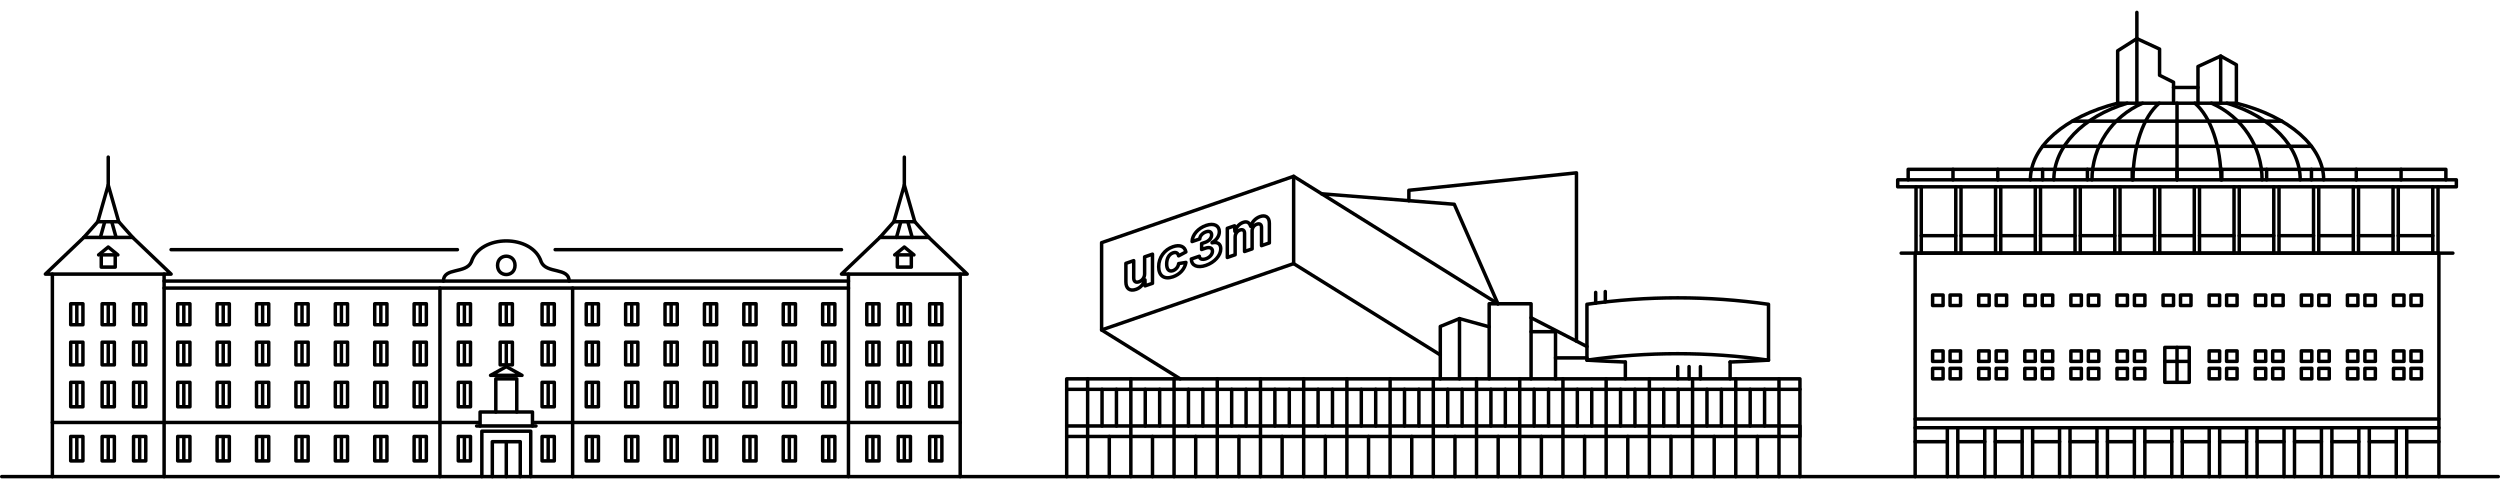
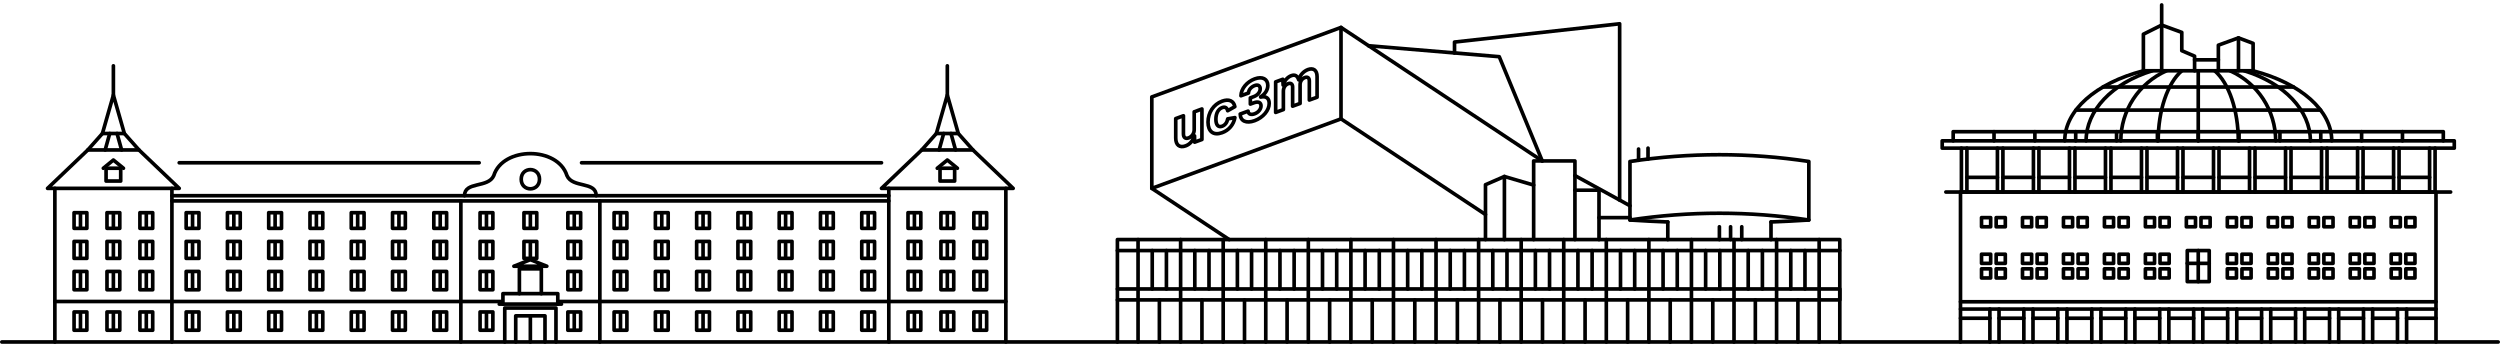
- <svg xmlns="http://www.w3.org/2000/svg" fill="none" stroke="currentColor" stroke-linecap="round" stroke-linejoin="round" stroke-width="2" viewBox="-1 -1 1432 274">
-   <path d="M29 272V156h-4l22-21h28l22 21h-4v116" />
-   <path d="M29 156h64" />
-   <path d="m47 135 8-9 6-21 6 21 8 9" />
-   <path d="M55 126h12" />
-   <path d="m56.5 135 2.5-9m6.5 9-2.5-9" />
-   <path d="M61 105V89" />
-   <path d="M57 152v-7h8v7Z" />
-   <path d="m55.5 145 5.5-4.5 5.5 4.5" />
-   <path d="M485 272V156h-4l22-21h28l22 21h-4v116" />
-   <path d="M485 156h64" />
-   <path d="m503 135 8-9 6-21 6 21 8 9" />
-   <path d="M511 126h12" />
-   <path d="m512.5 135 2.5-9m6.5 9-2.5-9" />
-   <path d="M517 105V89" />
-   <path d="M513 152v-7h8v7Z" />
-   <path d="m511.5 145 5.5-4.5 5.5 4.5" />
-   <path d="M93 160h392" />
-   <path d="M93 164h392" />
-   <path d="M97 142h164" />
-   <path d="M317 142h164" />
-   <path d="M251 164v108" />
-   <path d="M327 164v108" />
-   <path d="M253 160c0-8 13-4 16-11 5-16 35-16 40 0 3 7 16 3 16 11" />
-   <path d="M284 151c0 7 10 7 10 0s-10-7-10 0" />
-   <path d="M29 241h244" />
-   <path d="M305 241h244" />
-   <path d="M39.5 263v-14h7v14Zm3.5 0v-14m14.5 14v-14h7v14Zm3.5 0v-14m14.5 14v-14h7v14Zm3.5 0v-14m21.79 14v-14h7v14Zm3.5 0v-14m19.07 14v-14h7v14Zm3.5 0v-14m19.07 14v-14h7v14Zm3.5 0v-14m19.07 14v-14h7v14Zm3.5 0v-14m19.07 14v-14h7v14Zm3.5 0v-14m19.07 14v-14h7v14Zm3.5 0v-14m19.07 14v-14h7v14Zm3.5 0v-14m21.79 14v-14h7v14Zm3.5 0v-14m44.5 14v-14h7v14Zm3.5 0v-14m21.79 14v-14h7v14Zm3.5 0v-14m19.07 14v-14h7v14Zm3.5 0v-14m19.07 14v-14h7v14Zm3.5 0v-14m19.07 14v-14h7v14Zm3.5 0v-14m19.07 14v-14h7v14Zm3.5 0v-14m19.07 14v-14h7v14Zm3.5 0v-14m19.07 14v-14h7v14Zm3.5 0v-14m21.79 14v-14h7v14Zm3.5 0v-14m14.5 14v-14h7v14Zm3.5 0v-14m14.5 14v-14h7v14Zm3.5 0v-14" />
-   <path d="M39.5 232v-14h7v14Zm3.5 0v-14m14.5 14v-14h7v14Zm3.5 0v-14m14.5 14v-14h7v14Zm3.5 0v-14m21.79 14v-14h7v14Zm3.5 0v-14m19.07 14v-14h7v14Zm3.5 0v-14m19.07 14v-14h7v14Zm3.5 0v-14m19.07 14v-14h7v14Zm3.5 0v-14m19.07 14v-14h7v14Zm3.5 0v-14m19.07 14v-14h7v14Zm3.5 0v-14m19.07 14v-14h7v14Zm3.5 0v-14m21.79 14v-14h7v14Zm3.5 0v-14m44.5 14v-14h7v14Zm3.5 0v-14m21.79 14v-14h7v14Zm3.5 0v-14m19.07 14v-14h7v14Zm3.5 0v-14m19.07 14v-14h7v14Zm3.5 0v-14m19.07 14v-14h7v14Zm3.5 0v-14m19.07 14v-14h7v14Zm3.5 0v-14m19.07 14v-14h7v14Zm3.5 0v-14m19.07 14v-14h7v14Zm3.5 0v-14m21.79 14v-14h7v14Zm3.5 0v-14m14.5 14v-14h7v14Zm3.5 0v-14m14.5 14v-14h7v14Zm3.5 0v-14" />
-   <path d="M39.5 208v-13h7v13Zm3.5 0v-13m14.5 13v-13h7v13Zm3.5 0v-13m14.5 13v-13h7v13Zm3.5 0v-13m21.79 13v-13h7v13Zm3.5 0v-13m19.07 13v-13h7v13Zm3.5 0v-13m19.07 13v-13h7v13Zm3.5 0v-13m19.07 13v-13h7v13Zm3.5 0v-13m19.07 13v-13h7v13Zm3.5 0v-13m19.07 13v-13h7v13Zm3.5 0v-13m19.07 13v-13h7v13Zm3.5 0v-13m21.79 13v-13h7v13Zm3.5 0v-13m20.5 13v-13h7v13Zm3.5 0v-13m20.5 13v-13h7v13Zm3.5 0v-13m21.79 13v-13h7v13Zm3.5 0v-13m19.07 13v-13h7v13Zm3.5 0v-13m19.07 13v-13h7v13Zm3.5 0v-13m19.07 13v-13h7v13Zm3.5 0v-13m19.07 13v-13h7v13Zm3.5 0v-13m19.07 13v-13h7v13Zm3.5 0v-13m19.07 13v-13h7v13Zm3.5 0v-13m21.79 13v-13h7v13Zm3.5 0v-13m14.5 13v-13h7v13Zm3.5 0v-13m14.5 13v-13h7v13Zm3.5 0v-13" />
-   <path d="M39.5 185v-12h7v12Zm3.5 0v-12m14.5 12v-12h7v12Zm3.5 0v-12m14.5 12v-12h7v12Zm3.5 0v-12m21.79 12v-12h7v12Zm3.5 0v-12m19.07 12v-12h7v12Zm3.5 0v-12m19.07 12v-12h7v12Zm3.5 0v-12m19.07 12v-12h7v12Zm3.5 0v-12m19.07 12v-12h7v12Zm3.5 0v-12m19.07 12v-12h7v12Zm3.5 0v-12m19.07 12v-12h7v12Zm3.5 0v-12m21.79 12v-12h7v12Zm3.5 0v-12m20.5 12v-12h7v12Zm3.5 0v-12m20.5 12v-12h7v12Zm3.5 0v-12m21.79 12v-12h7v12Zm3.5 0v-12m19.07 12v-12h7v12Zm3.5 0v-12m19.07 12v-12h7v12Zm3.5 0v-12m19.07 12v-12h7v12Zm3.5 0v-12m19.07 12v-12h7v12Zm3.5 0v-12m19.07 12v-12h7v12Zm3.5 0v-12m19.07 12v-12h7v12Zm3.5 0v-12m21.79 12v-12h7v12Zm3.5 0v-12m14.5 12v-12h7v12Zm3.5 0v-12m14.5 12v-12h7v12Zm3.5 0v-12" />
-   <path d="M275 272v-26h28v26" />
-   <path d="M272 243h34" />
-   <path d="M281 272v-20h16v20" />
-   <path d="M289 272v-20" />
-   <path d="M274 243v-8h30v8" />
-   <path d="M283 235v-19h12v19" />
-   <path d="m280 214 9-5 9 5Z" />
-   <path d="M610 272v-56h420v56" />
-   <path d="M610 222h420" />
-   <path d="M610 243h420v6H610" />
-   <path d="M622 272v-56m24.75 56v-56m24.75 56v-56m24.75 56v-56M721 272v-56m24.75 56v-56m24.75 56v-56m24.75 56v-56M820 272v-56m24.75 56v-56m24.75 56v-56m24.75 56v-56M919 272v-56m24.75 56v-56m24.75 56v-56m24.75 56v-56m24.75 56v-56" />
-   <path d="M630.25 243v-21m8.25 21v-21m16.5 21v-21m8.25 21v-21m16.5 21v-21m8.25 21v-21m16.5 21v-21m8.25 21v-21m16.5 21v-21m8.25 21v-21m16.5 21v-21m8.25 21v-21m16.5 21v-21m8.25 21v-21m16.5 21v-21m8.25 21v-21m16.5 21v-21m8.25 21v-21m16.5 21v-21m8.25 21v-21m16.5 21v-21m8.25 21v-21m16.5 21v-21m8.25 21v-21m16.5 21v-21m8.25 21v-21m16.5 21v-21m8.25 21v-21m16.5 21v-21m8.25 21v-21m16.5 21v-21m8.25 21v-21" />
-   <path d="M634.4 272v-23m24.75 23v-23m24.75 23v-23m24.75 23v-23m24.75 23v-23m24.75 23v-23m24.75 23v-23m24.75 23v-23m24.75 23v-23m24.75 23v-23m24.75 23v-23m24.75 23v-23m24.75 23v-23m24.75 23v-23m24.75 23v-23m24.75 23v-23" />
-   <path d="M630 188v-50l110-38v50Z" />
-   <path d="m740 100 117 73" />
-   <path d="m740 150 84 52.3" />
-   <path d="m756 110 76 6 25 57" />
-   <path d="m630 188 45 28" />
-   <path d="M806 114v-6l96-10v96.41" />
-   <path d="M824 216v-30l11-4.5V216" />
-   <path d="M852 216v-43h24v43" />
-   <path d="M876 189h14v27" />
-   <path d="M890 204h18" />
-   <path d="m835 181.5 17 4.7" />
-   <path d="m876 181 32 16.5" />
-   <path d="M908 205.3v-32q52-7.4 104 0v32q-52-7.4-104 0" />
-   <path d="M908 205.3q11 .68 22 1.07m60 0q11-.39 22-1.07" />
-   <path d="M930 216v-9.63m60 9.63v-9.63" />
-   <path d="M960 216v-7m6.5 7v-7m6.5 7v-7" />
-   <path d="M913 172.62v-6.12m5.5 5.46V166" />
-   <path d="M649.66 164.76c2.54-.87 4.24-2.78 5.18-5.46l.06 3.44 4.24-1.46v-16.69l-4.5 1.55v9.66a4.8 4.8 0 0 1-3.24 4.61c-1.88.65-3.01-.19-3.01-2.27v-9.84l-4.48 1.55v10.61c0 3.91 2.28 5.5 5.75 4.3" />
-   <path d="M670.86 157.56c4-1.38 6.82-4.52 7.44-8.25l-4.16.68a5 5 0 0 1-3.24 4.03c-2.39.83-3.64-.85-3.64-3.83 0-3.02 1.25-5.52 3.64-6.35 1.73-.6 2.84.09 3.21 1.7l4.16-2.22c-.62-3.21-3.46-4.35-7.41-2.99a12 12 0 0 0-8.17 11.45c0 5.14 3.14 7.52 8.17 5.78" />
-   <path d="M689.75 151c4.96-1.71 8.5-5.67 8.5-9.46 0-2.76-1.73-4.15-4.97-3.46v-.16c2.46-1.33 4.16-3.68 4.16-6.17 0-3.48-3.04-5.19-7.61-3.61-4.52 1.56-7.94 5.4-8 9.22l4.39-1.51c.04-1.75 1.64-3.39 3.58-4.06 1.93-.67 3.22.05 3.22 1.77 0 1.77-1.5 3.5-3.67 4.25l-2.06.71v3.39l2.06-.71c2.58-.89 4.15-.15 4.15 1.68 0 1.81-1.54 3.58-3.73 4.34-2.11.73-3.72.19-3.79-1.45l-4.59 1.58c.06 3.85 3.53 5.32 8.36 3.65" />
-   <path d="m702.01 146.47 4.48-1.55v-10.09c0-2 1.21-3.52 2.79-4.07 1.52-.53 2.6.15 2.6 1.78v10.52l4.33-1.5v-10.27a4 4 0 0 1 2.74-3.87c1.51-.52 2.65 0 2.65 1.88v10.4l4.49-1.55v-11.26c0-3.62-2.27-4.9-5.33-3.84a8.6 8.6 0 0 0-5.36 5.6c-.78-2.27-2.16-3-4.3-2.27-2 .7-3.86 2.4-4.76 5.14l-.18-3.17-4.15 1.43Z" />
-   <path d="M1096 272V144h300v128" />
-   <path d="M1114.43 272v-28m6 0v28m15.43 0v-28m6 0v28m15.43 0v-28m6 0v28m15.42 0v-28m6 0v28m15.43 0v-28m6 0v28m15.43 0v-28m6 0v28m15.43 0v-28m6 0v28m15.43 0v-28m6 0v28m15.43 0v-28m6 0v28m15.43 0v-28m6 0v28m15.42 0v-28m6 0v28m15.43 0v-28m6 0v28m15.43 0v-28m6 0v28" />
-   <path d="M1096 244h300" />
-   <path d="M1096 239h300" />
-   <path d="M1096 252h18.43m6 0h15.43m6 0h15.43m6 0h15.42m6 0h15.43m6 0h15.43m6 0H1243m6 0h15.43m6 0h15.43m6 0h15.43m6 0h15.42m6 0h15.43m6 0h15.43m6 0H1396" />
-   <path d="M1088 144h316" />
-   <path d="M1096.5 144v-38m3 0v38m19.77 0v-38m3 0v38m19.77 0v-38m3 0v38m19.77 0v-38m3 0v38m19.77 0v-38m3 0v38m19.77 0v-38m3 0v38m19.77 0v-38m3 0v38m19.76 0v-38m3 0v38m19.77 0v-38m3 0v38m19.77 0v-38m3 0v38m19.77 0v-38m3 0v38m19.77 0v-38m3 0v38m19.77 0v-38m3 0v38m19.77 0v-38m3 0v38" />
-   <path d="M1099.5 134h19.77m3 0h19.77m3 0h19.77m3 0h19.77m3 0h19.77m3 0h19.77m3 0h19.76m3 0h19.77m3 0h19.77m3 0h19.77m3 0h19.77m3 0h19.77m3 0h19.77" />
-   <path d="M1086 106h320v-4h-320Z" />
-   <path d="M1106 174h6v-6h-6Zm10 0h6v-6h-6Zm16.4 0h6v-6h-6Zm10 0h6v-6h-6Zm16.4 0h6v-6h-6Zm10 0h6v-6h-6Zm16.4 0h6v-6h-6Zm10 0h6v-6h-6Zm16.4 0h6v-6h-6Zm10 0h6v-6h-6Zm16.4 0h6v-6h-6Zm10 0h6v-6h-6Zm16.4 0h6v-6h-6Zm10 0h6v-6h-6Zm16.4 0h6v-6h-6Zm10 0h6v-6h-6Zm16.4 0h6v-6h-6Zm10 0h6v-6h-6Zm16.4 0h6v-6h-6Zm10 0h6v-6h-6Zm16.4 0h6v-6h-6Zm10 0h6v-6h-6Z" />
-   <path d="M1106 216h6v-6h-6Zm10 0h6v-6h-6Zm-10-10h6v-6h-6Zm10 0h6v-6h-6Zm16.4 10h6v-6h-6Zm10 0h6v-6h-6Zm-10-10h6v-6h-6Zm10 0h6v-6h-6Zm16.4 10h6v-6h-6Zm10 0h6v-6h-6Zm-10-10h6v-6h-6Zm10 0h6v-6h-6Zm16.4 10h6v-6h-6Zm10 0h6v-6h-6Zm-10-10h6v-6h-6Zm10 0h6v-6h-6Zm16.4 10h6v-6h-6Zm10 0h6v-6h-6Zm-10-10h6v-6h-6Zm10 0h6v-6h-6Zm42.8 10h6v-6h-6Zm10 0h6v-6h-6Zm-10-10h6v-6h-6Zm10 0h6v-6h-6Zm16.4 10h6v-6h-6Zm10 0h6v-6h-6Zm-10-10h6v-6h-6Zm10 0h6v-6h-6Zm16.4 10h6v-6h-6Zm10 0h6v-6h-6Zm-10-10h6v-6h-6Zm10 0h6v-6h-6Zm16.4 10h6v-6h-6Zm10 0h6v-6h-6Zm-10-10h6v-6h-6Zm10 0h6v-6h-6Zm16.4 10h6v-6h-6Zm10 0h6v-6h-6Zm-10-10h6v-6h-6Zm10 0h6v-6h-6Z" />
-   <path d="M1239 218v-20h14v20Z" />
-   <path d="M1246 218v-20m-7 8h14" />
-   <path d="M1092 102v-6h308v6" />
-   <path d="M1117.67 102v-6m25.66 6v-6m25.67 6v-6m25.67 6v-6m25.66 6v-6m25.67 6v-6m25.67 6v-6m25.66 6v-6m25.67 6v-6m25.67 6v-6m25.66 6v-6" />
-   <path d="M1162 102c0-19 19.6-36.2 50-43.89" />
-   <path d="M1330 102c0-19-19.6-36.2-50-43.89" />
-   <path d="M1169.01 82.8h153.98m-136.98-14.4h119.98" />
-   <path d="M1175.44 102c0-19 16.47-36.2 42-43.89" />
-   <path d="M1197.28 102c0-19 11.37-36.2 29-43.89" />
-   <path d="M1220.8 102c0-19 5.88-36.2 15-43.89" />
-   <path d="M1246 102V58.11" />
-   <path d="M1271.2 102c0-19-5.88-36.2-15-43.89" />
-   <path d="M1294.72 102c0-19-11.37-36.2-29-43.89" />
-   <path d="M1316.56 102c0-19-16.47-36.2-42-43.89" />
-   <path d="M1212 58.11v-30l11-7 13 6v15l8 4v12Z" />
-   <path d="M1223 21.11v37" />
-   <path d="M1258 58.11v-21l13-6 9 5v22Z" />
-   <path d="M1271 31.11v27" />
-   <path d="M1244 58.11h14" />
-   <path d="M1244 49.11h14" />
-   <path d="M1223 21.11v-15" />
-   <path d="M0 272h1430" />
+ <svg xmlns="http://www.w3.org/2000/svg" fill="none" stroke="currentColor" stroke-linecap="round" stroke-linejoin="round" stroke-width="2" viewBox="-1 -1 1367 188">
+   <path d="M29 186v-84h-4l22-21h28l22 21h-4v84" />
+   <path d="M29 102h64" />
+   <path d="m47 81 8-9 6-21 6 21 8 9" />
+   <path d="M55 72h12" />
+   <path d="m56.5 81 2.5-9m6.5 9L63 72" />
+   <path d="M61 51V35" />
+   <path d="M57 98v-7h8v7Z" />
+   <path d="m55.5 91 5.5-4.5 5.5 4.5" />
+   <path d="M485 186v-84h-4l22-21h28l22 21h-4v84" />
+   <path d="M485 102h64" />
+   <path d="m503 81 8-9 6-21 6 21 8 9" />
+   <path d="M511 72h12" />
+   <path d="m512.5 81 2.5-9m6.5 9-2.5-9" />
+   <path d="M517 51V35" />
+   <path d="M513 98v-7h8v7Z" />
+   <path d="m511.5 91 5.5-4.5 5.5 4.5" />
+   <path d="M93 106h392" />
+   <path d="M93 108.86h392" />
+   <path d="M97 88h164" />
+   <path d="M317 88h164" />
+   <path d="M251 108.86V186" />
+   <path d="M327 108.86V186" />
+   <path d="M253 106c0-8 13-4 16-11 5-16 35-16 40 0 3 7 16 3 16 11" />
+   <path d="M284 97c0 7 10 7 10 0s-10-7-10 0" />
+   <path d="M29 163.86h244" />
+   <path d="M305 163.86h244" />
+   <path d="M39.5 179.57v-10h7v10Zm3.5 0v-10m14.5 10v-10h7v10Zm3.5 0v-10m14.5 10v-10h7v10Zm3.5 0v-10m21.79 10v-10h7v10Zm3.5 0v-10m19.07 10v-10h7v10Zm3.5 0v-10m19.07 10v-10h7v10Zm3.5 0v-10m19.07 10v-10h7v10Zm3.5 0v-10m19.07 10v-10h7v10Zm3.5 0v-10m19.07 10v-10h7v10Zm3.5 0v-10m19.07 10v-10h7v10Zm3.5 0v-10m21.79 10v-10h7v10Zm3.5 0v-10m44.5 10v-10h7v10Zm3.5 0v-10m21.79 10v-10h7v10Zm3.5 0v-10m19.07 10v-10h7v10Zm3.5 0v-10m19.07 10v-10h7v10Zm3.5 0v-10m19.07 10v-10h7v10Zm3.5 0v-10m19.07 10v-10h7v10Zm3.5 0v-10m19.07 10v-10h7v10Zm3.5 0v-10m19.07 10v-10h7v10Zm3.5 0v-10m21.79 10v-10h7v10Zm3.5 0v-10m14.5 10v-10h7v10Zm3.5 0v-10m14.5 10v-10h7v10Zm3.5 0v-10" />
+   <path d="M39.5 157.43v-10h7v10Zm3.5 0v-10m14.5 10v-10h7v10Zm3.5 0v-10m14.5 10v-10h7v10Zm3.5 0v-10m21.79 10v-10h7v10Zm3.5 0v-10m19.07 10v-10h7v10Zm3.5 0v-10m19.07 10v-10h7v10Zm3.5 0v-10m19.07 10v-10h7v10Zm3.5 0v-10m19.07 10v-10h7v10Zm3.5 0v-10m19.07 10v-10h7v10Zm3.5 0v-10m19.07 10v-10h7v10Zm3.5 0v-10m21.79 10v-10h7v10Zm3.5 0v-10m44.5 10v-10h7v10Zm3.5 0v-10m21.79 10v-10h7v10Zm3.5 0v-10m19.07 10v-10h7v10Zm3.5 0v-10m19.07 10v-10h7v10Zm3.5 0v-10m19.07 10v-10h7v10Zm3.5 0v-10m19.07 10v-10h7v10Zm3.5 0v-10m19.07 10v-10h7v10Zm3.5 0v-10m19.07 10v-10h7v10Zm3.5 0v-10m21.79 10v-10h7v10Zm3.5 0v-10m14.5 10v-10h7v10Zm3.5 0v-10m14.5 10v-10h7v10Zm3.5 0v-10" />
+   <path d="M39.5 140.29V131h7v9.29Zm3.5 0V131m14.5 9.29V131h7v9.29Zm3.5 0V131m14.5 9.29V131h7v9.29Zm3.5 0V131m21.79 9.29V131h7v9.29Zm3.5 0V131m19.07 9.29V131h7v9.29Zm3.5 0V131m19.07 9.29V131h7v9.29Zm3.5 0V131m19.07 9.29V131h7v9.29Zm3.5 0V131m19.07 9.29V131h7v9.29Zm3.5 0V131m19.07 9.29V131h7v9.29Zm3.5 0V131m19.07 9.29V131h7v9.29Zm3.5 0V131m21.79 9.29V131h7v9.29Zm3.5 0V131m20.5 9.29V131h7v9.29Zm3.5 0V131m20.5 9.29V131h7v9.29Zm3.5 0V131m21.79 9.29V131h7v9.29Zm3.5 0V131m19.07 9.29V131h7v9.29Zm3.5 0V131m19.07 9.29V131h7v9.29Zm3.5 0V131m19.07 9.29V131h7v9.29Zm3.5 0V131m19.07 9.29V131h7v9.29Zm3.5 0V131m19.07 9.29V131h7v9.29Zm3.5 0V131m19.07 9.29V131h7v9.29Zm3.5 0V131m21.79 9.29V131h7v9.29Zm3.5 0V131m14.5 9.29V131h7v9.29Zm3.5 0V131m14.5 9.29V131h7v9.29Zm3.5 0V131" />
+   <path d="M39.5 123.86v-8.57h7v8.57Zm3.5 0v-8.57m14.5 8.57v-8.57h7v8.57Zm3.5 0v-8.57m14.5 8.57v-8.57h7v8.57Zm3.5 0v-8.57m21.79 8.57v-8.57h7v8.57Zm3.5 0v-8.57m19.07 8.57v-8.57h7v8.57Zm3.5 0v-8.57m19.07 8.57v-8.57h7v8.57Zm3.5 0v-8.57m19.07 8.57v-8.57h7v8.57Zm3.5 0v-8.57m19.07 8.57v-8.57h7v8.57Zm3.5 0v-8.57m19.07 8.57v-8.57h7v8.57Zm3.5 0v-8.57m19.07 8.57v-8.57h7v8.57Zm3.5 0v-8.57m21.79 8.57v-8.57h7v8.57Zm3.5 0v-8.57m20.5 8.57v-8.57h7v8.57Zm3.5 0v-8.57m20.5 8.57v-8.57h7v8.57Zm3.5 0v-8.57m21.79 8.57v-8.57h7v8.57Zm3.5 0v-8.57m19.07 8.57v-8.57h7v8.57Zm3.5 0v-8.57m19.07 8.57v-8.57h7v8.57Zm3.5 0v-8.57m19.07 8.57v-8.57h7v8.57Zm3.5 0v-8.57m19.07 8.57v-8.57h7v8.57Zm3.5 0v-8.57m19.07 8.57v-8.57h7v8.57Zm3.5 0v-8.57m19.07 8.57v-8.57h7v8.57Zm3.5 0v-8.57m21.79 8.57v-8.57h7v8.57Zm3.5 0v-8.57m14.5 8.57v-8.57h7v8.57Zm3.5 0v-8.57m14.5 8.57v-8.57h7v8.57Zm3.5 0v-8.57" />
+   <path d="M275 186v-18.57h28V186" />
+   <path d="M272 165.29h34" />
+   <path d="M281 186v-14.29h16V186" />
+   <path d="M289 186v-14.29" />
+   <path d="M274 165.29v-5.72h30v5.72" />
+   <path d="M283 159.57V146h12v13.57" />
+   <path d="m280 144.57 9-3.57 9 3.57Z" />
+   <path d="M610 186v-56h395v56" />
+   <path d="M610 136h395" />
+   <path d="M610 157h395v6H610" />
+   <path d="M621.29 186v-56m23.27 56v-56m23.28 56v-56m23.28 56v-56m23.27 56v-56m23.28 56v-56m23.28 56v-56m23.27 56v-56m23.28 56v-56m23.28 56v-56m23.27 56v-56m23.28 56v-56m23.28 56v-56m23.27 56v-56m23.28 56v-56m23.28 56v-56m23.27 56v-56" />
+   <path d="M629.04 157v-21m7.76 21v-21m15.52 21v-21m7.76 21v-21m15.52 21v-21m7.76 21v-21m15.52 21v-21m7.75 21v-21m15.52 21v-21m7.76 21v-21m15.52 21v-21m7.76 21v-21m15.52 21v-21m7.75 21v-21m15.52 21v-21m7.76 21v-21m15.52 21v-21m7.76 21v-21m15.52 21v-21m7.75 21v-21m15.52 21v-21m7.76 21v-21m15.52 21v-21m7.76 21v-21m15.52 21v-21m7.75 21v-21m15.52 21v-21m7.76 21v-21m15.52 21v-21m7.76 21v-21m15.52 21v-21m7.76 21v-21" />
+   <path d="M632.95 186v-23m23.27 23v-23m23.28 23v-23m23.28 23v-23m23.27 23v-23m23.28 23v-23m23.28 23v-23m23.28 23v-23m23.27 23v-23m23.28 23v-23m23.28 23v-23m23.27 23v-23m23.28 23v-23m23.28 23v-23m23.27 23v-23m23.28 23v-23" />
+   <path d="M628.81 102V52l103.45-38v50Z" />
+   <path d="M732.26 14 842.3 87" />
+   <path d="m732.26 64 79 52.3" />
+   <path d="m747.31 24 71.48 6 23.51 57" />
+   <path d="m628.81 102 42.32 28" />
+   <path d="M794.33 28v-6l90.29-10v96.41" />
+   <path d="M811.26 130v-30l10.35-4.5V130" />
+   <path d="M837.6 130V87h22.57v43" />
+   <path d="M860.17 103h13.16v27" />
+   <path d="M873.33 118h16.93" />
+   <path d="m821.61 95.5 15.99 4.7" />
+   <path d="m860.17 95 30.09 16.5" />
+   <path d="M890.26 119.3v-32q48.91-7.4 97.81 0v32q-48.9-7.4-97.81 0" />
+   <path d="M890.26 119.3q10.35.68 20.69 1.07m56.43 0q10.35-.39 20.69-1.07" />
+   <path d="M910.95 130v-9.63m56.43 9.63v-9.63" />
+   <path d="M939.17 130v-7m6.11 7v-7m6.11 7v-7" />
+   <path d="M894.96 86.62V80.5m5.18 5.46V80" />
+   <path d="M647.3 78.76c2.38-.87 3.98-2.78 4.87-5.46l.06 3.44 3.98-1.46V58.59l-4.22 1.55v9.66a4.8 4.8 0 0 1-3.05 4.61c-1.77.65-2.84-.19-2.84-2.27V62.3l-4.21 1.55v10.61c0 3.91 2.15 5.5 5.41 4.3" />
+   <path d="M667.23 71.56a10.6 10.6 0 0 0 7.01-8.25l-3.92.68c-.33 1.93-1.42 3.43-3.04 4.03-2.25.83-3.43-.85-3.43-3.83 0-3.02 1.18-5.52 3.43-6.35 1.62-.6 2.66.09 3.01 1.7l3.92-2.22c-.59-3.21-3.26-4.35-6.98-2.99-4.73 1.74-7.68 6.29-7.68 11.45 0 5.14 2.95 7.52 7.68 5.78" />
+   <path d="M685.01 65c4.66-1.71 7.99-5.67 7.99-9.46 0-2.76-1.63-4.15-4.68-3.46v-.16c2.32-1.33 3.92-3.68 3.92-6.17 0-3.48-2.87-5.19-7.16-3.61-4.26 1.56-7.47 5.4-7.53 9.22l4.13-1.51c.04-1.75 1.54-3.39 3.37-4.06 1.81-.67 3.03.05 3.03 1.77 0 1.77-1.42 3.5-3.45 4.25l-1.94.71v3.39l1.94-.71c2.43-.89 3.9-.15 3.9 1.68 0 1.81-1.44 3.58-3.51 4.34-1.98.73-3.49.19-3.56-1.45l-4.31 1.58c.05 3.85 3.31 5.32 7.86 3.65" />
+   <path d="m696.53 60.47 4.22-1.55V48.83c0-2 1.13-3.52 2.62-4.07 1.43-.53 2.44.15 2.44 1.78v10.52l4.08-1.5V45.29c0-1.74.98-3.28 2.58-3.87 1.42-.52 2.48 0 2.48 1.88v10.4l4.23-1.55V40.89c0-3.62-2.13-4.9-5.01-3.84a8.4 8.4 0 0 0-5.04 5.6c-.73-2.27-2.04-3-4.05-2.27-1.88.7-3.63 2.4-4.47 5.14l-.17-3.17-3.91 1.43Z" />
+   <path d="M1071 186v-82h260v82" />
+   <path d="M1087.07 186v-18m5 0v18m13.57 0v-18m5 0v18m13.57 0v-18m5 0v18m13.58 0v-18m5 0v18m13.57 0v-18m5 0v18m13.57 0v-18m5 0v18m13.57 0v-18m5 0v18m13.57 0v-18m5 0v18m13.57 0v-18m5 0v18m13.57 0v-18m5 0v18m13.58 0v-18m5 0v18m13.57 0v-18m5 0v18m13.57 0v-18m5 0v18" />
+   <path d="M1071 168h260" />
+   <path d="M1071 164h260" />
+   <path d="M1071 173h16.07m5 0h13.57m5 0h13.57m5 0h13.58m5 0h13.57m5 0h13.57m5 0h13.57m5 0h13.57m5 0h13.57m5 0h13.57m5 0h13.58m5 0h13.57m5 0h13.57m5 0H1331" />
+   <path d="M1063 104h276" />
+   <path d="M1071.5 104V80m3 0v24m16.69 0V80m3 0v24m16.69 0V80m3 0v24m16.7 0V80m3 0v24m16.69 0V80m3 0v24m16.69 0V80m3 0v24m16.69 0V80m3 0v24m16.7 0V80m3 0v24m16.69 0V80m3 0v24m16.69 0V80m3 0v24m16.69 0V80m3 0v24m16.7 0V80m3 0v24m16.69 0V80m3 0v24m16.69 0V80m3 0v24" />
+   <path d="M1074.5 96h16.69m3 0h16.69m3 0h16.7m3 0h16.69m3 0h16.69m3 0h16.69m3 0h16.7m3 0h16.69m3 0h16.69m3 0h16.69m3 0h16.7m3 0h16.69m3 0h16.69" />
+   <path d="M1061 80h280v-4h-280Z" />
+   <path d="M1082.5 123h5v-5h-5Zm8 0h5v-5h-5Zm14.4 0h5v-5h-5Zm8 0h5v-5h-5Zm14.4 0h5v-5h-5Zm8 0h5v-5h-5Zm14.4 0h5v-5h-5Zm8 0h5v-5h-5Zm14.4 0h5v-5h-5Zm8 0h5v-5h-5Zm14.4 0h5v-5h-5Zm8 0h5v-5h-5Zm14.4 0h5v-5h-5Zm8 0h5v-5h-5Zm14.4 0h5v-5h-5Zm8 0h5v-5h-5Zm14.4 0h5v-5h-5Zm8 0h5v-5h-5Zm14.4 0h5v-5h-5Zm8 0h5v-5h-5Zm14.4 0h5v-5h-5Zm8 0h5v-5h-5Z" />
+   <path d="M1082.5 151h5v-5h-5Zm8 0h5v-5h-5Zm-8-8h5v-5h-5Zm8 0h5v-5h-5Zm14.4 8h5v-5h-5Zm8 0h5v-5h-5Zm-8-8h5v-5h-5Zm8 0h5v-5h-5Zm14.4 8h5v-5h-5Zm8 0h5v-5h-5Zm-8-8h5v-5h-5Zm8 0h5v-5h-5Zm14.4 8h5v-5h-5Zm8 0h5v-5h-5Zm-8-8h5v-5h-5Zm8 0h5v-5h-5Zm14.4 8h5v-5h-5Zm8 0h5v-5h-5Zm-8-8h5v-5h-5Zm8 0h5v-5h-5Zm36.8 8h5v-5h-5Zm8 0h5v-5h-5Zm-8-8h5v-5h-5Zm8 0h5v-5h-5Zm14.4 8h5v-5h-5Zm8 0h5v-5h-5Zm-8-8h5v-5h-5Zm8 0h5v-5h-5Zm14.4 8h5v-5h-5Zm8 0h5v-5h-5Zm-8-8h5v-5h-5Zm8 0h5v-5h-5Zm14.4 8h5v-5h-5Zm8 0h5v-5h-5Zm-8-8h5v-5h-5Zm8 0h5v-5h-5Zm14.4 8h5v-5h-5Zm8 0h5v-5h-5Zm-8-8h5v-5h-5Zm8 0h5v-5h-5Z" />
+   <path d="M1195 153v-17h12v17Z" />
+   <path d="M1201 153v-17m-6 7h12" />
+   <path d="M1067 76v-5h268v5" />
+   <path d="M1089.33 76v-5m22.34 5v-5m22.33 5v-5m22.33 5v-5m22.34 5v-5m22.33 5v-5m22.33 5v-5m22.34 5v-5m22.33 5v-5m22.33 5v-5m22.34 5v-5" />
+   <path d="M1128 76c0-16.52 16.83-31.5 43-38.29" />
+   <path d="M1274 76c0-16.52-16.83-31.5-43-38.29" />
+   <path d="M1134.09 59.2h133.82m-119.04-12.6h104.26" />
+   <path d="M1139.68 76c0-16.52 14.13-31.5 36.12-38.29" />
+   <path d="M1158.66 76c0-16.52 9.76-31.5 24.94-38.29" />
+   <path d="M1179.1 76c0-16.52 5.05-31.5 12.9-38.29" />
+   <path d="M1201 76V37.71" />
+   <path d="M1222.9 76c0-16.52-5.05-31.5-12.9-38.29" />
+   <path d="M1243.34 76c0-16.52-9.76-31.5-24.94-38.29" />
+   <path d="M1262.32 76c0-16.52-14.13-31.5-36.12-38.29" />
+   <path d="M1171 37.71v-20l10-5 11 4v10l7 3v8Z" />
+   <path d="M1181 12.71v25" />
+   <path d="M1212 37.71v-14l11-4 8 3v15Z" />
+   <path d="M1223 19.71v18" />
+   <path d="M1199 37.71h13" />
+   <path d="M1199 31.71h13" />
+   <path d="M1181 12.71v-11" />
+   <path d="M0 186h1365" />
</svg>
